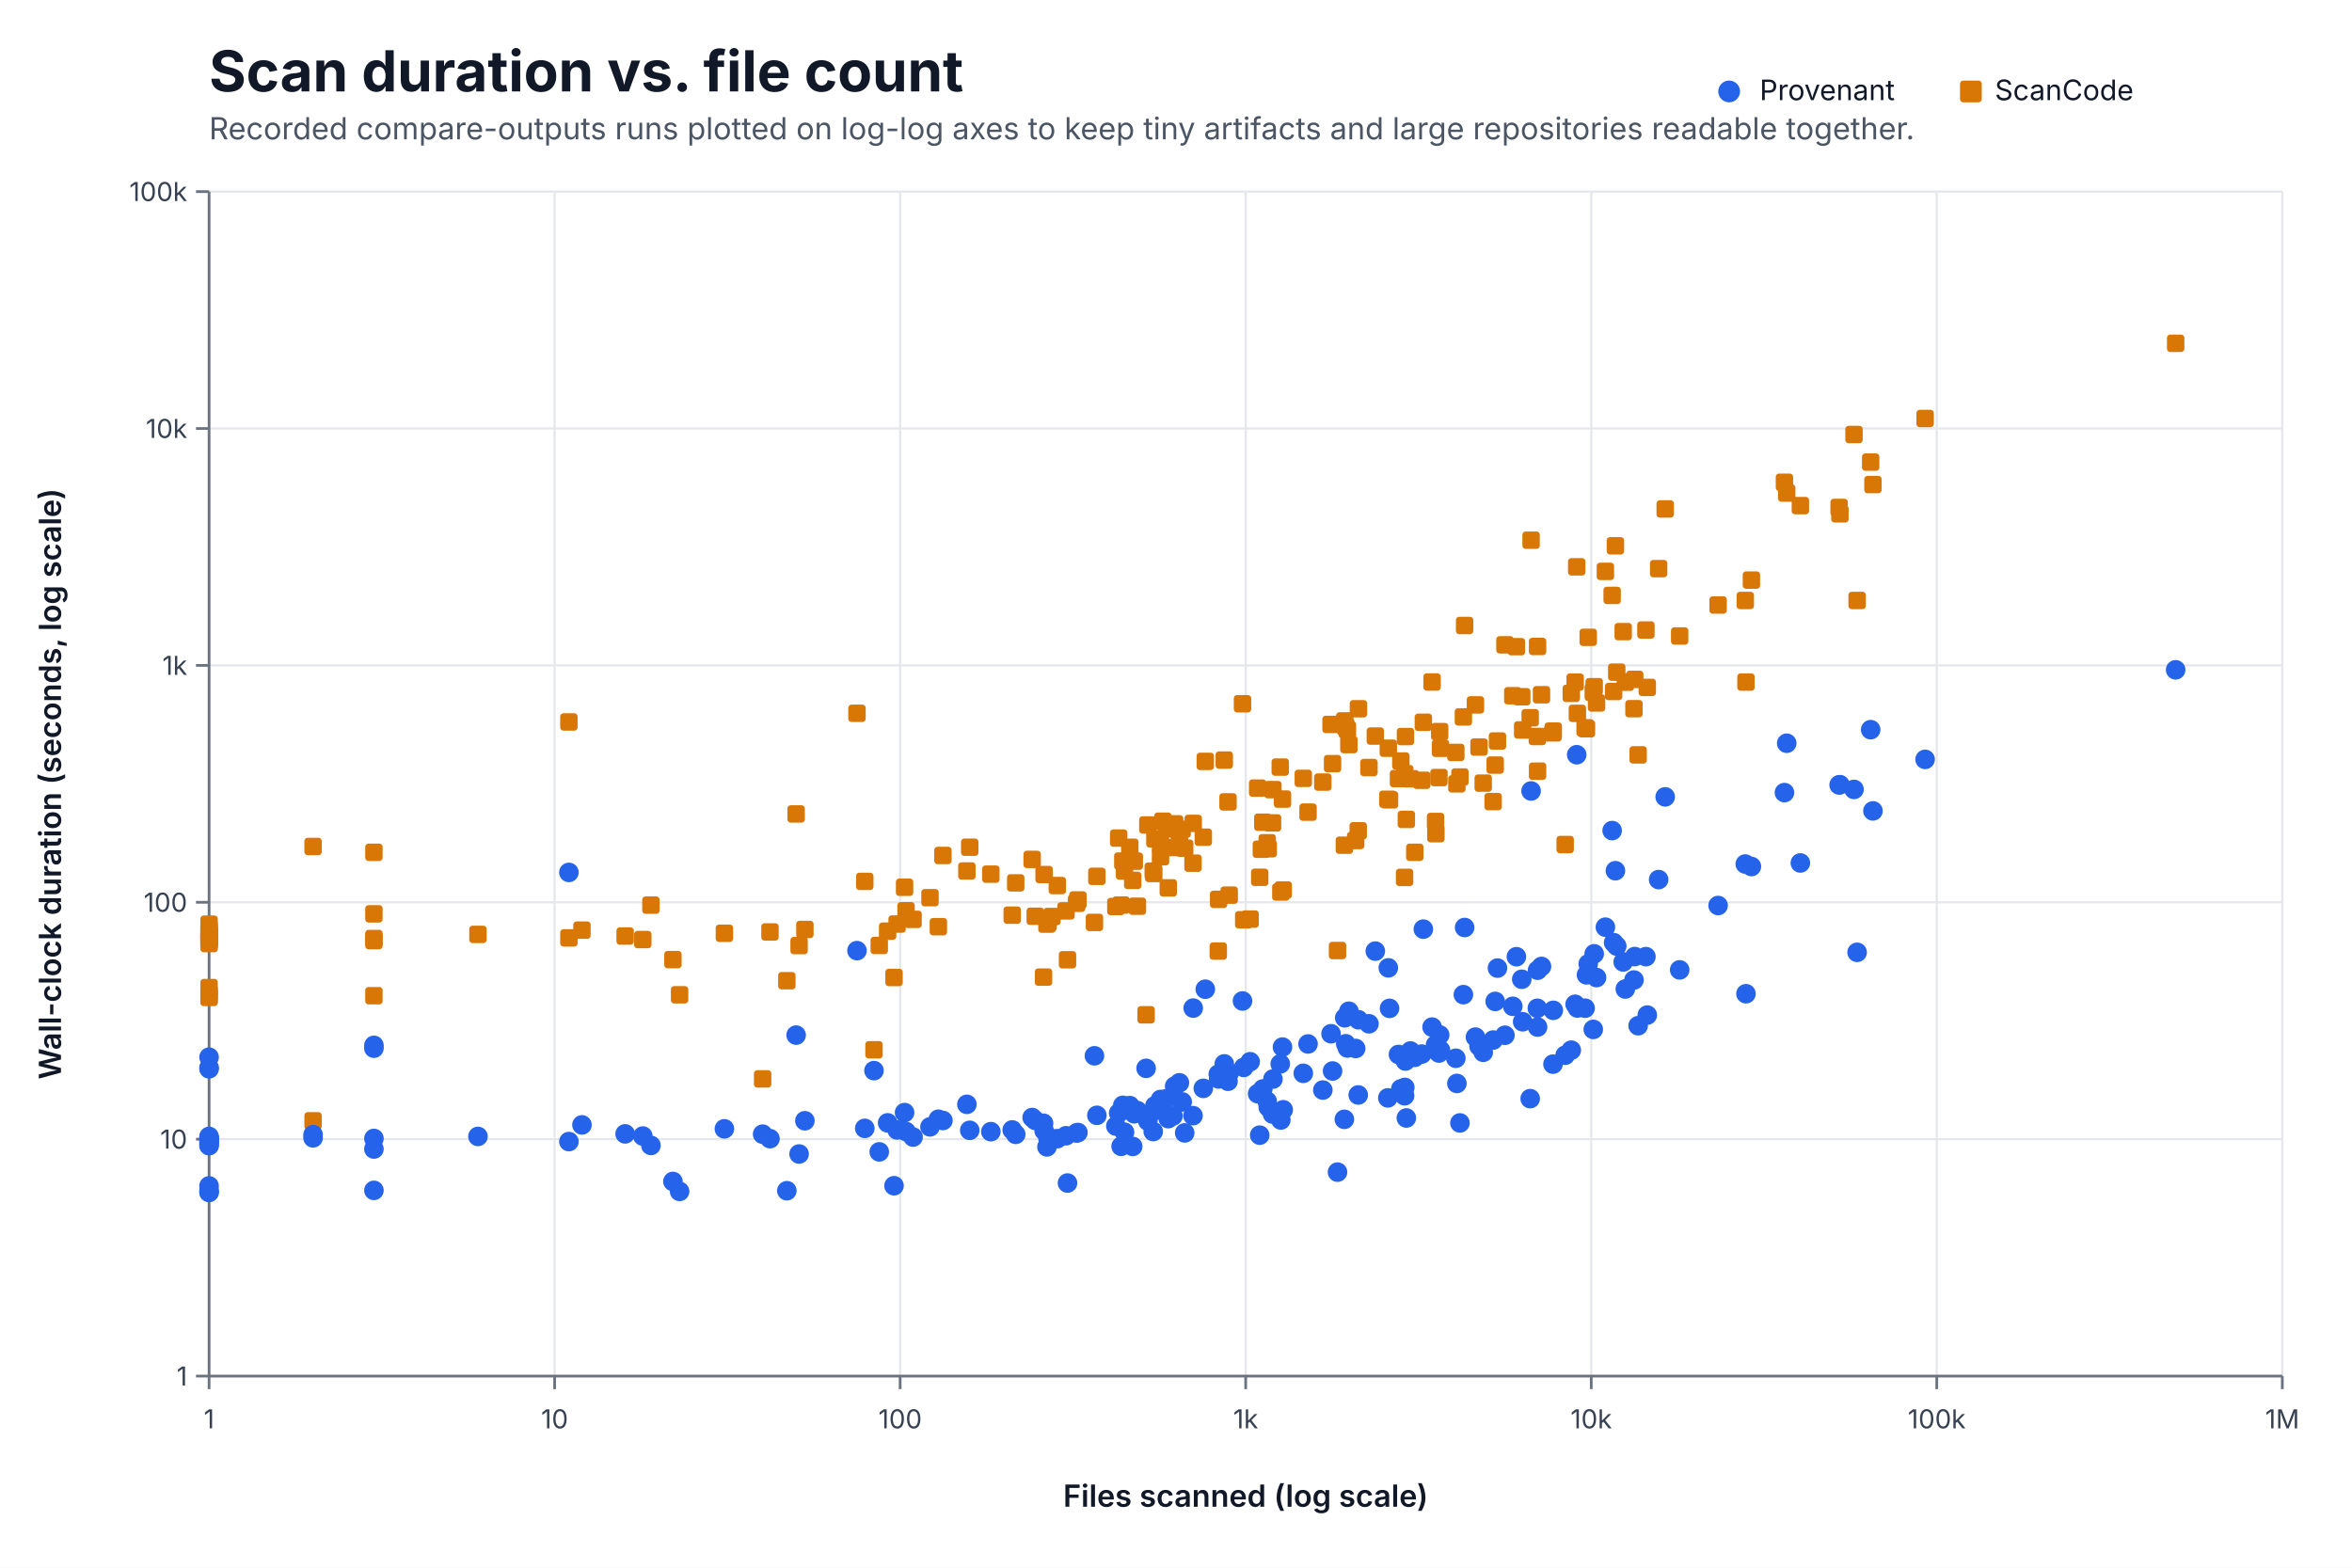
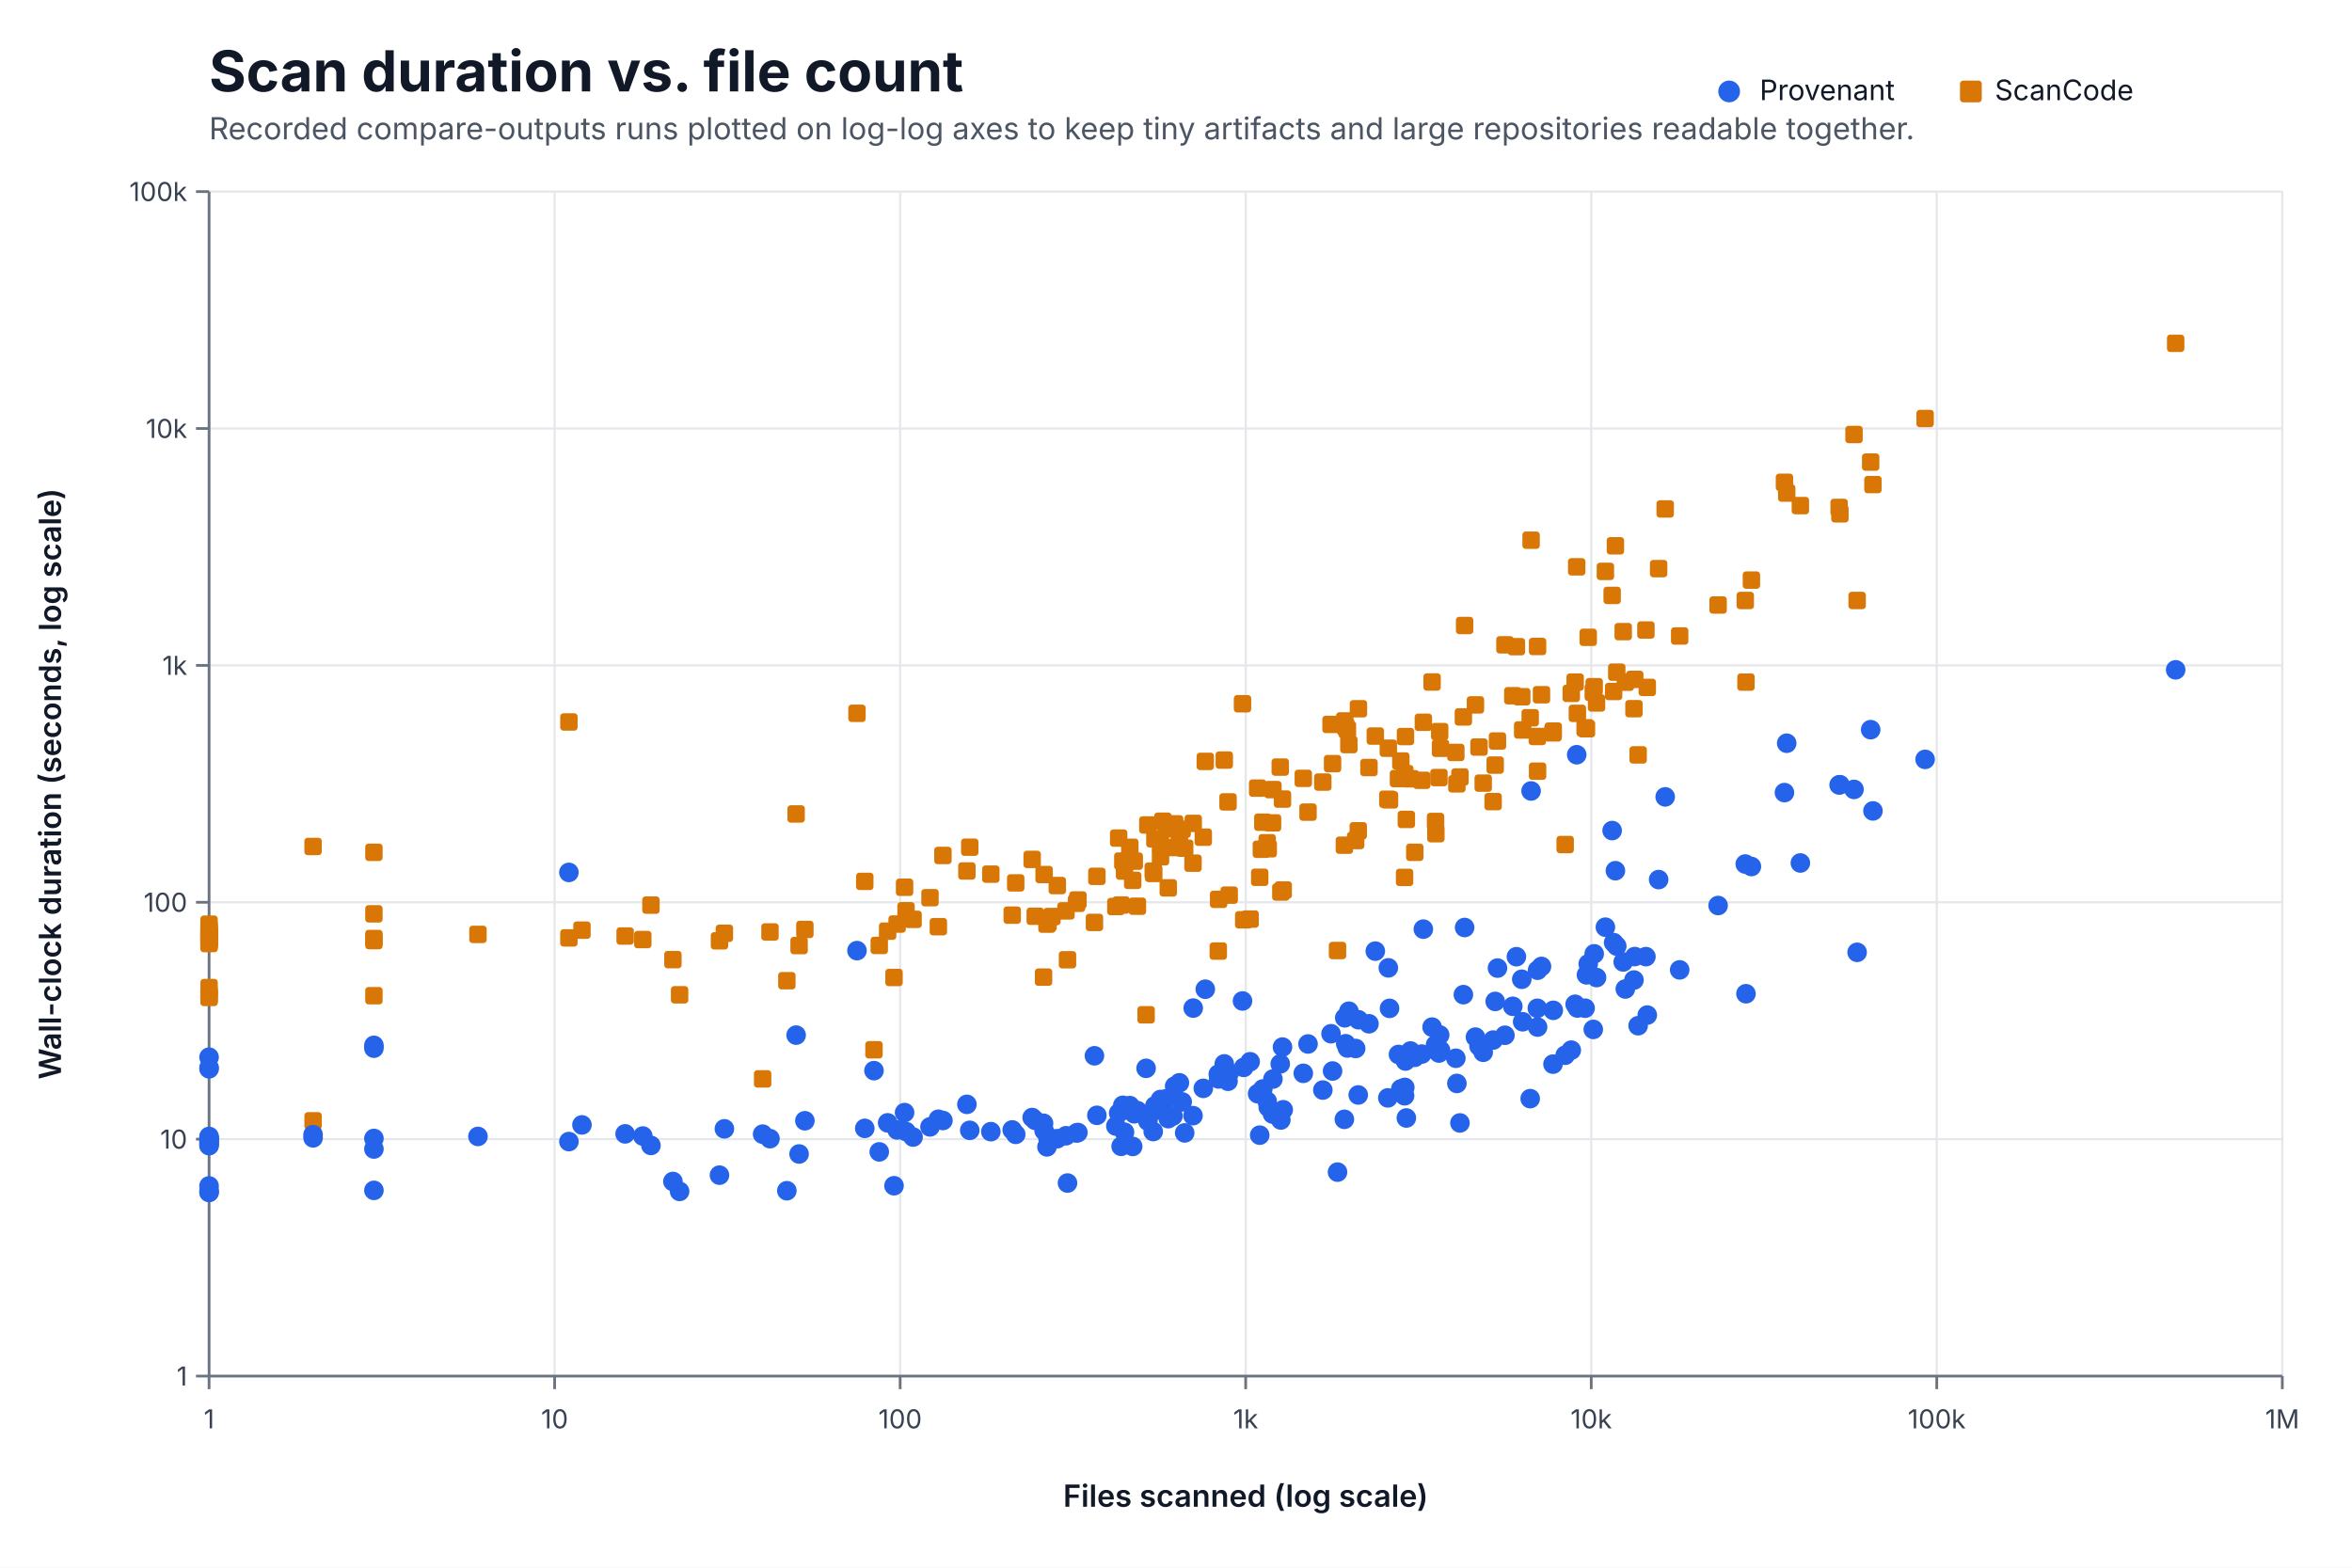
<svg xmlns="http://www.w3.org/2000/svg" width="1080" height="720" viewBox="0 0 1080 720" role="img" aria-labelledby="title desc">
  <style>
    text { font-family: -apple-system, BlinkMacSystemFont, "Segoe UI", sans-serif; fill: #111827; }
    .title { font-size: 26px; font-weight: 700; }
    .subtitle { font-size: 14px; fill: #4b5563; }
    .axis-label { font-size: 14px; font-weight: 600; }
    .tick { font-size: 12px; fill: #374151; }
    .grid { stroke: #e5e7eb; stroke-width: 1; }
    .axis { stroke: #6b7280; stroke-width: 1.25; }
    .legend-label { font-size: 13px; }
  </style>
  <rect x="0" y="0" width="1080" height="720" fill="white" />
  <text class="title" x="96" y="42">Scan duration vs. file count</text>
  <text class="subtitle" x="96" y="64">Recorded compare-outputs runs plotted on log-log axes to keep tiny artifacts and large repositories readable together.</text>
  <line class="grid" x1="96.00" y1="632.00" x2="1048.00" y2="632.00" />
  <line class="grid" x1="96.00" y1="523.20" x2="1048.00" y2="523.20" />
  <line class="grid" x1="96.00" y1="414.40" x2="1048.00" y2="414.40" />
  <line class="grid" x1="96.00" y1="305.60" x2="1048.00" y2="305.60" />
  <line class="grid" x1="96.00" y1="196.80" x2="1048.00" y2="196.80" />
  <line class="grid" x1="96.00" y1="88.00" x2="1048.00" y2="88.00" />
  <line class="grid" x1="96.00" y1="88.00" x2="96.00" y2="632.00" />
  <line class="grid" x1="254.67" y1="88.00" x2="254.67" y2="632.00" />
  <line class="grid" x1="413.33" y1="88.00" x2="413.33" y2="632.00" />
  <line class="grid" x1="572.00" y1="88.00" x2="572.00" y2="632.00" />
  <line class="grid" x1="730.67" y1="88.00" x2="730.67" y2="632.00" />
  <line class="grid" x1="889.33" y1="88.00" x2="889.33" y2="632.00" />
  <line class="grid" x1="1048.00" y1="88.00" x2="1048.00" y2="632.00" />
  <line class="axis" x1="96.00" y1="632.00" x2="1048.00" y2="632.00" />
  <line class="axis" x1="96.00" y1="88.00" x2="96.00" y2="632.00" />
  <line class="axis" x1="96.00" y1="632.00" x2="96.00" y2="638.00" />
  <text class="tick" x="96.00" y="656.00" text-anchor="middle">1</text>
  <line class="axis" x1="254.67" y1="632.00" x2="254.67" y2="638.00" />
  <text class="tick" x="254.67" y="656.00" text-anchor="middle">10</text>
  <line class="axis" x1="413.33" y1="632.00" x2="413.33" y2="638.00" />
  <text class="tick" x="413.33" y="656.00" text-anchor="middle">100</text>
  <line class="axis" x1="572.00" y1="632.00" x2="572.00" y2="638.00" />
  <text class="tick" x="572.00" y="656.00" text-anchor="middle">1k</text>
  <line class="axis" x1="730.67" y1="632.00" x2="730.67" y2="638.00" />
  <text class="tick" x="730.67" y="656.00" text-anchor="middle">10k</text>
  <line class="axis" x1="889.33" y1="632.00" x2="889.33" y2="638.00" />
  <text class="tick" x="889.33" y="656.00" text-anchor="middle">100k</text>
  <line class="axis" x1="1048.00" y1="632.00" x2="1048.00" y2="638.00" />
  <text class="tick" x="1048.00" y="656.00" text-anchor="middle">1M</text>
  <line class="axis" x1="90.00" y1="632.00" x2="96.00" y2="632.00" />
  <text class="tick" x="86.00" y="632.00" text-anchor="end" dominant-baseline="middle">1</text>
  <line class="axis" x1="90.00" y1="523.20" x2="96.00" y2="523.20" />
  <text class="tick" x="86.00" y="523.20" text-anchor="end" dominant-baseline="middle">10</text>
  <line class="axis" x1="90.00" y1="414.40" x2="96.00" y2="414.40" />
  <text class="tick" x="86.00" y="414.40" text-anchor="end" dominant-baseline="middle">100</text>
  <line class="axis" x1="90.00" y1="305.60" x2="96.00" y2="305.60" />
  <text class="tick" x="86.00" y="305.60" text-anchor="end" dominant-baseline="middle">1k</text>
  <line class="axis" x1="90.00" y1="196.80" x2="96.00" y2="196.80" />
  <text class="tick" x="86.00" y="196.80" text-anchor="end" dominant-baseline="middle">10k</text>
  <line class="axis" x1="90.00" y1="88.00" x2="96.00" y2="88.00" />
  <text class="tick" x="86.00" y="88.00" text-anchor="end" dominant-baseline="middle">100k</text>
  <text class="axis-label" x="572.00" y="692.00" text-anchor="middle">Files scanned (log scale)</text>
  <text class="axis-label" x="28" y="360.00" transform="rotate(-90 28 360.00)" text-anchor="middle">Wall-clock duration (seconds, log scale)</text>
  <g aria-label="Legend">
    <circle cx="794" cy="42" r="5" fill="#2563eb" />
    <text class="legend-label" x="808" y="46">Provenant</text>
    <rect x="900" y="37" width="10" height="10" fill="#d97706" rx="1.5" />
    <text class="legend-label" x="916" y="46">ScanCode</text>
  </g>
  <g aria-label="ScanCode points">
    <rect x="92.00" y="420.46" width="8" height="8" fill="#d97706" rx="1.5" />
    <rect x="92.00" y="423.47" width="8" height="8" fill="#d97706" rx="1.5" />
    <rect x="92.00" y="425.26" width="8" height="8" fill="#d97706" rx="1.5" />
    <rect x="92.00" y="424.52" width="8" height="8" fill="#d97706" rx="1.5" />
    <rect x="92.00" y="449.57" width="8" height="8" fill="#d97706" rx="1.5" />
    <rect x="92.00" y="427.27" width="8" height="8" fill="#d97706" rx="1.5" />
    <rect x="92.00" y="422.38" width="8" height="8" fill="#d97706" rx="1.5" />
    <rect x="92.00" y="454.09" width="8" height="8" fill="#d97706" rx="1.5" />
    <rect x="92.00" y="429.37" width="8" height="8" fill="#d97706" rx="1.5" />
    <rect x="92.00" y="428.44" width="8" height="8" fill="#d97706" rx="1.5" />
    <rect x="92.00" y="427.25" width="8" height="8" fill="#d97706" rx="1.5" />
    <rect x="92.00" y="453.66" width="8" height="8" fill="#d97706" rx="1.5" />
    <rect x="92.00" y="424.52" width="8" height="8" fill="#d97706" rx="1.5" />
    <rect x="92.00" y="427.69" width="8" height="8" fill="#d97706" rx="1.5" />
    <rect x="92.00" y="424.87" width="8" height="8" fill="#d97706" rx="1.5" />
    <rect x="92.00" y="428.71" width="8" height="8" fill="#d97706" rx="1.5" />
    <rect x="92.00" y="452.30" width="8" height="8" fill="#d97706" rx="1.5" />
    <rect x="139.76" y="510.78" width="8" height="8" fill="#d97706" rx="1.5" />
    <rect x="139.76" y="384.76" width="8" height="8" fill="#d97706" rx="1.5" />
    <rect x="167.70" y="427.04" width="8" height="8" fill="#d97706" rx="1.5" />
    <rect x="167.70" y="387.45" width="8" height="8" fill="#d97706" rx="1.5" />
    <rect x="167.70" y="427.99" width="8" height="8" fill="#d97706" rx="1.5" />
    <rect x="167.70" y="453.30" width="8" height="8" fill="#d97706" rx="1.5" />
    <rect x="167.70" y="415.71" width="8" height="8" fill="#d97706" rx="1.5" />
    <rect x="215.47" y="425.14" width="8" height="8" fill="#d97706" rx="1.5" />
    <rect x="257.23" y="426.75" width="8" height="8" fill="#d97706" rx="1.5" />
    <rect x="257.23" y="327.58" width="8" height="8" fill="#d97706" rx="1.5" />
    <rect x="263.23" y="423.19" width="8" height="8" fill="#d97706" rx="1.5" />
    <rect x="283.05" y="425.90" width="8" height="8" fill="#d97706" rx="1.5" />
    <rect x="291.17" y="427.52" width="8" height="8" fill="#d97706" rx="1.5" />
    <rect x="294.90" y="411.70" width="8" height="8" fill="#d97706" rx="1.5" />
    <rect x="305.00" y="436.72" width="8" height="8" fill="#d97706" rx="1.5" />
    <rect x="308.06" y="452.89" width="8" height="8" fill="#d97706" rx="1.5" />
+     <rect x="326.37" y="428.10" width="8" height="8" fill="#d97706" rx="1.5" />
    <rect x="328.63" y="424.63" width="8" height="8" fill="#d97706" rx="1.5" />
    <rect x="346.19" y="491.51" width="8" height="8" fill="#d97706" rx="1.5" />
    <rect x="349.56" y="424.02" width="8" height="8" fill="#d97706" rx="1.5" />
    <rect x="357.31" y="446.42" width="8" height="8" fill="#d97706" rx="1.5" />
    <rect x="361.57" y="369.83" width="8" height="8" fill="#d97706" rx="1.5" />
    <rect x="362.93" y="430.28" width="8" height="8" fill="#d97706" rx="1.5" />
    <rect x="365.59" y="422.87" width="8" height="8" fill="#d97706" rx="1.5" />
    <rect x="389.51" y="323.61" width="8" height="8" fill="#d97706" rx="1.5" />
    <rect x="393.09" y="400.80" width="8" height="8" fill="#d97706" rx="1.5" />
    <rect x="397.32" y="478.15" width="8" height="8" fill="#d97706" rx="1.5" />
    <rect x="399.74" y="430.21" width="8" height="8" fill="#d97706" rx="1.5" />
    <rect x="403.59" y="423.65" width="8" height="8" fill="#d97706" rx="1.5" />
    <rect x="406.52" y="444.93" width="8" height="8" fill="#d97706" rx="1.5" />
    <rect x="407.94" y="420.39" width="8" height="8" fill="#d97706" rx="1.5" />
    <rect x="411.37" y="403.50" width="8" height="8" fill="#d97706" rx="1.5" />
    <rect x="412.04" y="414.30" width="8" height="8" fill="#d97706" rx="1.5" />
    <rect x="415.27" y="418.23" width="8" height="8" fill="#d97706" rx="1.5" />
    <rect x="423.04" y="408.29" width="8" height="8" fill="#d97706" rx="1.5" />
    <rect x="426.88" y="421.60" width="8" height="8" fill="#d97706" rx="1.5" />
    <rect x="428.98" y="388.90" width="8" height="8" fill="#d97706" rx="1.5" />
    <rect x="439.98" y="396.02" width="8" height="8" fill="#d97706" rx="1.5" />
    <rect x="441.29" y="385.10" width="8" height="8" fill="#d97706" rx="1.5" />
    <rect x="450.98" y="397.47" width="8" height="8" fill="#d97706" rx="1.5" />
    <rect x="460.79" y="416.30" width="8" height="8" fill="#d97706" rx="1.5" />
    <rect x="462.40" y="401.49" width="8" height="8" fill="#d97706" rx="1.5" />
    <rect x="469.95" y="390.71" width="8" height="8" fill="#d97706" rx="1.5" />
    <rect x="471.36" y="416.81" width="8" height="8" fill="#d97706" rx="1.5" />
    <rect x="475.18" y="444.77" width="8" height="8" fill="#d97706" rx="1.5" />
    <rect x="475.44" y="397.66" width="8" height="8" fill="#d97706" rx="1.5" />
    <rect x="476.75" y="420.44" width="8" height="8" fill="#d97706" rx="1.5" />
    <rect x="477.26" y="419.74" width="8" height="8" fill="#d97706" rx="1.5" />
    <rect x="479.04" y="416.95" width="8" height="8" fill="#d97706" rx="1.5" />
    <rect x="481.50" y="402.72" width="8" height="8" fill="#d97706" rx="1.5" />
    <rect x="485.49" y="414.35" width="8" height="8" fill="#d97706" rx="1.5" />
    <rect x="486.18" y="436.80" width="8" height="8" fill="#d97706" rx="1.5" />
    <rect x="490.34" y="410.86" width="8" height="8" fill="#d97706" rx="1.5" />
    <rect x="490.97" y="409.34" width="8" height="8" fill="#d97706" rx="1.5" />
    <rect x="498.55" y="419.64" width="8" height="8" fill="#d97706" rx="1.5" />
    <rect x="499.67" y="398.49" width="8" height="8" fill="#d97706" rx="1.5" />
    <rect x="508.39" y="412.34" width="8" height="8" fill="#d97706" rx="1.5" />
    <rect x="509.68" y="380.92" width="8" height="8" fill="#d97706" rx="1.5" />
    <rect x="510.80" y="411.66" width="8" height="8" fill="#d97706" rx="1.5" />
    <rect x="511.58" y="391.47" width="8" height="8" fill="#d97706" rx="1.5" />
    <rect x="512.36" y="396.07" width="8" height="8" fill="#d97706" rx="1.5" />
    <rect x="514.79" y="385.13" width="8" height="8" fill="#d97706" rx="1.5" />
    <rect x="516.12" y="400.33" width="8" height="8" fill="#d97706" rx="1.5" />
    <rect x="516.85" y="391.50" width="8" height="8" fill="#d97706" rx="1.5" />
    <rect x="518.28" y="412.20" width="8" height="8" fill="#d97706" rx="1.5" />
    <rect x="522.27" y="462.08" width="8" height="8" fill="#d97706" rx="1.5" />
    <rect x="523.07" y="374.90" width="8" height="8" fill="#d97706" rx="1.5" />
    <rect x="525.54" y="396.10" width="8" height="8" fill="#d97706" rx="1.5" />
    <rect x="525.79" y="397.16" width="8" height="8" fill="#d97706" rx="1.5" />
    <rect x="526.30" y="381.25" width="8" height="8" fill="#d97706" rx="1.5" />
    <rect x="528.90" y="383.91" width="8" height="8" fill="#d97706" rx="1.5" />
    <rect x="528.90" y="389.48" width="8" height="8" fill="#d97706" rx="1.5" />
    <rect x="529.99" y="373.16" width="8" height="8" fill="#d97706" rx="1.5" />
    <rect x="531.64" y="376.71" width="8" height="8" fill="#d97706" rx="1.5" />
    <rect x="532.45" y="403.78" width="8" height="8" fill="#d97706" rx="1.5" />
    <rect x="534.61" y="385.27" width="8" height="8" fill="#d97706" rx="1.5" />
    <rect x="535.39" y="374.38" width="8" height="8" fill="#d97706" rx="1.5" />
    <rect x="537.57" y="381.59" width="8" height="8" fill="#d97706" rx="1.5" />
    <rect x="538.84" y="376.84" width="8" height="8" fill="#d97706" rx="1.5" />
    <rect x="539.99" y="385.56" width="8" height="8" fill="#d97706" rx="1.5" />
    <rect x="543.81" y="392.44" width="8" height="8" fill="#d97706" rx="1.5" />
    <rect x="543.91" y="374.16" width="8" height="8" fill="#d97706" rx="1.5" />
    <rect x="548.54" y="380.50" width="8" height="8" fill="#d97706" rx="1.5" />
    <rect x="549.45" y="345.68" width="8" height="8" fill="#d97706" rx="1.5" />
    <rect x="555.41" y="432.81" width="8" height="8" fill="#d97706" rx="1.5" />
    <rect x="555.57" y="409.04" width="8" height="8" fill="#d97706" rx="1.5" />
    <rect x="558.17" y="345.08" width="8" height="8" fill="#d97706" rx="1.5" />
    <rect x="559.89" y="364.30" width="8" height="8" fill="#d97706" rx="1.5" />
    <rect x="560.43" y="407.11" width="8" height="8" fill="#d97706" rx="1.5" />
    <rect x="566.54" y="319.22" width="8" height="8" fill="#d97706" rx="1.5" />
    <rect x="567.10" y="418.44" width="8" height="8" fill="#d97706" rx="1.5" />
    <rect x="570.04" y="418.11" width="8" height="8" fill="#d97706" rx="1.5" />
    <rect x="573.49" y="357.97" width="8" height="8" fill="#d97706" rx="1.5" />
    <rect x="574.44" y="398.92" width="8" height="8" fill="#d97706" rx="1.5" />
    <rect x="575.19" y="386.04" width="8" height="8" fill="#d97706" rx="1.5" />
    <rect x="575.87" y="373.63" width="8" height="8" fill="#d97706" rx="1.5" />
    <rect x="577.87" y="383.06" width="8" height="8" fill="#d97706" rx="1.5" />
    <rect x="578.35" y="385.81" width="8" height="8" fill="#d97706" rx="1.5" />
    <rect x="580.33" y="373.93" width="8" height="8" fill="#d97706" rx="1.5" />
    <rect x="580.51" y="358.66" width="8" height="8" fill="#d97706" rx="1.5" />
    <rect x="583.87" y="348.30" width="8" height="8" fill="#d97706" rx="1.5" />
    <rect x="584.14" y="405.69" width="8" height="8" fill="#d97706" rx="1.5" />
    <rect x="584.90" y="363.00" width="8" height="8" fill="#d97706" rx="1.5" />
    <rect x="585.23" y="404.76" width="8" height="8" fill="#d97706" rx="1.5" />
    <rect x="594.45" y="353.48" width="8" height="8" fill="#d97706" rx="1.5" />
    <rect x="596.63" y="368.99" width="8" height="8" fill="#d97706" rx="1.5" />
    <rect x="603.42" y="355.19" width="8" height="8" fill="#d97706" rx="1.5" />
    <rect x="607.19" y="328.71" width="8" height="8" fill="#d97706" rx="1.5" />
    <rect x="607.89" y="346.71" width="8" height="8" fill="#d97706" rx="1.5" />
    <rect x="610.17" y="432.56" width="8" height="8" fill="#d97706" rx="1.5" />
    <rect x="613.31" y="384.18" width="8" height="8" fill="#d97706" rx="1.5" />
    <rect x="613.49" y="327.10" width="8" height="8" fill="#d97706" rx="1.5" />
    <rect x="613.95" y="329.87" width="8" height="8" fill="#d97706" rx="1.5" />
    <rect x="614.72" y="331.19" width="8" height="8" fill="#d97706" rx="1.5" />
    <rect x="615.38" y="337.97" width="8" height="8" fill="#d97706" rx="1.5" />
    <rect x="618.50" y="382.03" width="8" height="8" fill="#d97706" rx="1.5" />
    <rect x="619.68" y="377.56" width="8" height="8" fill="#d97706" rx="1.5" />
    <rect x="619.78" y="321.51" width="8" height="8" fill="#d97706" rx="1.5" />
    <rect x="624.61" y="348.51" width="8" height="8" fill="#d97706" rx="1.5" />
    <rect x="627.52" y="334.06" width="8" height="8" fill="#d97706" rx="1.5" />
    <rect x="633.28" y="363.07" width="8" height="8" fill="#d97706" rx="1.5" />
    <rect x="633.50" y="339.64" width="8" height="8" fill="#d97706" rx="1.5" />
    <rect x="634.05" y="363.36" width="8" height="8" fill="#d97706" rx="1.5" />
    <rect x="638.16" y="353.58" width="8" height="8" fill="#d97706" rx="1.5" />
    <rect x="639.24" y="345.52" width="8" height="8" fill="#d97706" rx="1.5" />
    <rect x="640.96" y="398.96" width="8" height="8" fill="#d97706" rx="1.5" />
    <rect x="641.06" y="351.33" width="8" height="8" fill="#d97706" rx="1.5" />
    <rect x="641.37" y="334.28" width="8" height="8" fill="#d97706" rx="1.5" />
    <rect x="641.77" y="372.34" width="8" height="8" fill="#d97706" rx="1.5" />
    <rect x="643.66" y="353.67" width="8" height="8" fill="#d97706" rx="1.5" />
    <rect x="645.65" y="387.44" width="8" height="8" fill="#d97706" rx="1.5" />
    <rect x="648.86" y="354.37" width="8" height="8" fill="#d97706" rx="1.5" />
    <rect x="649.58" y="327.73" width="8" height="8" fill="#d97706" rx="1.5" />
    <rect x="653.59" y="309.22" width="8" height="8" fill="#d97706" rx="1.5" />
    <rect x="655.19" y="373.28" width="8" height="8" fill="#d97706" rx="1.5" />
    <rect x="655.34" y="378.89" width="8" height="8" fill="#d97706" rx="1.5" />
    <rect x="656.74" y="353.11" width="8" height="8" fill="#d97706" rx="1.5" />
    <rect x="657.08" y="332.02" width="8" height="8" fill="#d97706" rx="1.5" />
    <rect x="657.46" y="339.67" width="8" height="8" fill="#d97706" rx="1.5" />
    <rect x="664.50" y="341.57" width="8" height="8" fill="#d97706" rx="1.5" />
    <rect x="664.98" y="356.00" width="8" height="8" fill="#d97706" rx="1.5" />
    <rect x="666.38" y="352.86" width="8" height="8" fill="#d97706" rx="1.5" />
    <rect x="667.96" y="325.26" width="8" height="8" fill="#d97706" rx="1.5" />
    <rect x="668.53" y="283.27" width="8" height="8" fill="#d97706" rx="1.5" />
    <rect x="673.50" y="319.74" width="8" height="8" fill="#d97706" rx="1.5" />
    <rect x="675.14" y="339.11" width="8" height="8" fill="#d97706" rx="1.5" />
    <rect x="677.07" y="355.67" width="8" height="8" fill="#d97706" rx="1.5" />
    <rect x="681.62" y="364.16" width="8" height="8" fill="#d97706" rx="1.5" />
    <rect x="682.57" y="347.38" width="8" height="8" fill="#d97706" rx="1.5" />
    <rect x="683.62" y="336.32" width="8" height="8" fill="#d97706" rx="1.5" />
    <rect x="687.04" y="292.14" width="8" height="8" fill="#d97706" rx="1.5" />
    <rect x="690.65" y="315.53" width="8" height="8" fill="#d97706" rx="1.5" />
    <rect x="692.31" y="293.00" width="8" height="8" fill="#d97706" rx="1.5" />
    <rect x="694.77" y="315.99" width="8" height="8" fill="#d97706" rx="1.5" />
    <rect x="695.18" y="331.26" width="8" height="8" fill="#d97706" rx="1.5" />
    <rect x="698.64" y="325.64" width="8" height="8" fill="#d97706" rx="1.5" />
    <rect x="699.05" y="244.10" width="8" height="8" fill="#d97706" rx="1.5" />
    <rect x="701.92" y="334.25" width="8" height="8" fill="#d97706" rx="1.5" />
    <rect x="702.03" y="350.18" width="8" height="8" fill="#d97706" rx="1.5" />
    <rect x="702.03" y="292.91" width="8" height="8" fill="#d97706" rx="1.5" />
    <rect x="703.83" y="315.08" width="8" height="8" fill="#d97706" rx="1.5" />
    <rect x="709.11" y="332.59" width="8" height="8" fill="#d97706" rx="1.5" />
    <rect x="709.24" y="331.79" width="8" height="8" fill="#d97706" rx="1.5" />
    <rect x="714.70" y="383.87" width="8" height="8" fill="#d97706" rx="1.5" />
    <rect x="717.50" y="314.45" width="8" height="8" fill="#d97706" rx="1.5" />
    <rect x="719.28" y="309.28" width="8" height="8" fill="#d97706" rx="1.5" />
    <rect x="720.00" y="256.33" width="8" height="8" fill="#d97706" rx="1.5" />
    <rect x="720.30" y="323.62" width="8" height="8" fill="#d97706" rx="1.5" />
    <rect x="723.85" y="330.25" width="8" height="8" fill="#d97706" rx="1.5" />
    <rect x="724.48" y="330.69" width="8" height="8" fill="#d97706" rx="1.5" />
    <rect x="725.29" y="288.71" width="8" height="8" fill="#d97706" rx="1.5" />
    <rect x="727.61" y="313.95" width="8" height="8" fill="#d97706" rx="1.5" />
    <rect x="728.03" y="311.39" width="8" height="8" fill="#d97706" rx="1.5" />
    <rect x="729.11" y="318.85" width="8" height="8" fill="#d97706" rx="1.5" />
    <rect x="733.17" y="258.43" width="8" height="8" fill="#d97706" rx="1.5" />
    <rect x="736.27" y="269.45" width="8" height="8" fill="#d97706" rx="1.5" />
    <rect x="736.95" y="313.57" width="8" height="8" fill="#d97706" rx="1.5" />
    <rect x="737.77" y="246.68" width="8" height="8" fill="#d97706" rx="1.5" />
    <rect x="738.39" y="304.71" width="8" height="8" fill="#d97706" rx="1.5" />
    <rect x="741.35" y="286.09" width="8" height="8" fill="#d97706" rx="1.5" />
    <rect x="742.32" y="309.33" width="8" height="8" fill="#d97706" rx="1.5" />
    <rect x="746.29" y="321.48" width="8" height="8" fill="#d97706" rx="1.5" />
    <rect x="746.66" y="308.03" width="8" height="8" fill="#d97706" rx="1.5" />
    <rect x="748.21" y="342.70" width="8" height="8" fill="#d97706" rx="1.5" />
    <rect x="751.78" y="285.35" width="8" height="8" fill="#d97706" rx="1.5" />
    <rect x="752.40" y="311.70" width="8" height="8" fill="#d97706" rx="1.5" />
    <rect x="757.62" y="257.15" width="8" height="8" fill="#d97706" rx="1.5" />
    <rect x="760.63" y="229.74" width="8" height="8" fill="#d97706" rx="1.5" />
    <rect x="767.28" y="288.09" width="8" height="8" fill="#d97706" rx="1.5" />
    <rect x="784.93" y="273.87" width="8" height="8" fill="#d97706" rx="1.5" />
    <rect x="797.40" y="271.78" width="8" height="8" fill="#d97706" rx="1.5" />
    <rect x="797.72" y="309.27" width="8" height="8" fill="#d97706" rx="1.5" />
    <rect x="800.22" y="262.42" width="8" height="8" fill="#d97706" rx="1.5" />
    <rect x="815.39" y="217.51" width="8" height="8" fill="#d97706" rx="1.5" />
    <rect x="816.43" y="222.46" width="8" height="8" fill="#d97706" rx="1.5" />
    <rect x="822.70" y="228.21" width="8" height="8" fill="#d97706" rx="1.5" />
    <rect x="840.49" y="229.06" width="8" height="8" fill="#d97706" rx="1.5" />
    <rect x="840.86" y="231.99" width="8" height="8" fill="#d97706" rx="1.5" />
    <rect x="847.33" y="195.56" width="8" height="8" fill="#d97706" rx="1.5" />
    <rect x="848.76" y="271.78" width="8" height="8" fill="#d97706" rx="1.5" />
    <rect x="854.98" y="208.23" width="8" height="8" fill="#d97706" rx="1.5" />
    <rect x="856.03" y="218.55" width="8" height="8" fill="#d97706" rx="1.5" />
    <rect x="879.98" y="188.22" width="8" height="8" fill="#d97706" rx="1.5" />
    <rect x="995.03" y="153.67" width="8" height="8" fill="#d97706" rx="1.5" />
  </g>
  <g aria-label="Provenant points">
    <circle cx="96.00" cy="522.92" r="4.5" fill="#2563eb" />
    <circle cx="96.00" cy="522.78" r="4.5" fill="#2563eb" />
    <circle cx="96.00" cy="522.68" r="4.5" fill="#2563eb" />
    <circle cx="96.00" cy="521.94" r="4.5" fill="#2563eb" />
    <circle cx="96.00" cy="544.66" r="4.5" fill="#2563eb" />
    <circle cx="96.00" cy="524.83" r="4.5" fill="#2563eb" />
    <circle cx="96.00" cy="490.35" r="4.5" fill="#2563eb" />
    <circle cx="96.00" cy="547.49" r="4.5" fill="#2563eb" />
    <circle cx="96.00" cy="485.54" r="4.5" fill="#2563eb" />
    <circle cx="96.00" cy="526.17" r="4.5" fill="#2563eb" />
    <circle cx="96.00" cy="524.11" r="4.5" fill="#2563eb" />
    <circle cx="96.00" cy="547.65" r="4.5" fill="#2563eb" />
    <circle cx="96.00" cy="525.13" r="4.5" fill="#2563eb" />
    <circle cx="96.00" cy="523.72" r="4.5" fill="#2563eb" />
    <circle cx="96.00" cy="490.88" r="4.5" fill="#2563eb" />
    <circle cx="96.00" cy="525.97" r="4.5" fill="#2563eb" />
    <circle cx="96.00" cy="546.71" r="4.5" fill="#2563eb" />
    <circle cx="143.76" cy="521.12" r="4.5" fill="#2563eb" />
    <circle cx="143.76" cy="522.59" r="4.5" fill="#2563eb" />
    <circle cx="171.70" cy="522.87" r="4.5" fill="#2563eb" />
    <circle cx="171.70" cy="527.71" r="4.5" fill="#2563eb" />
    <circle cx="171.70" cy="480.11" r="4.5" fill="#2563eb" />
    <circle cx="171.70" cy="546.71" r="4.5" fill="#2563eb" />
    <circle cx="171.70" cy="481.40" r="4.5" fill="#2563eb" />
    <circle cx="219.47" cy="521.94" r="4.5" fill="#2563eb" />
    <circle cx="261.23" cy="524.30" r="4.5" fill="#2563eb" />
    <circle cx="261.23" cy="400.68" r="4.5" fill="#2563eb" />
    <circle cx="267.23" cy="516.64" r="4.5" fill="#2563eb" />
    <circle cx="287.05" cy="520.76" r="4.5" fill="#2563eb" />
    <circle cx="295.17" cy="521.76" r="4.5" fill="#2563eb" />
    <circle cx="298.90" cy="526.07" r="4.5" fill="#2563eb" />
    <circle cx="309.00" cy="542.62" r="4.5" fill="#2563eb" />
    <circle cx="312.06" cy="547.18" r="4.5" fill="#2563eb" />
+     <circle cx="330.37" cy="539.72" r="4.5" fill="#2563eb" />
    <circle cx="332.63" cy="518.44" r="4.5" fill="#2563eb" />
    <circle cx="350.19" cy="520.89" r="4.5" fill="#2563eb" />
    <circle cx="353.56" cy="522.96" r="4.5" fill="#2563eb" />
    <circle cx="361.31" cy="546.87" r="4.5" fill="#2563eb" />
    <circle cx="365.57" cy="475.40" r="4.5" fill="#2563eb" />
    <circle cx="366.93" cy="530.00" r="4.5" fill="#2563eb" />
    <circle cx="369.59" cy="514.74" r="4.5" fill="#2563eb" />
    <circle cx="393.51" cy="436.60" r="4.5" fill="#2563eb" />
    <circle cx="397.09" cy="518.23" r="4.5" fill="#2563eb" />
    <circle cx="401.32" cy="491.72" r="4.5" fill="#2563eb" />
    <circle cx="403.74" cy="529.03" r="4.5" fill="#2563eb" />
    <circle cx="407.59" cy="515.70" r="4.5" fill="#2563eb" />
    <circle cx="410.52" cy="544.58" r="4.5" fill="#2563eb" />
    <circle cx="411.94" cy="518.95" r="4.5" fill="#2563eb" />
    <circle cx="415.37" cy="510.99" r="4.5" fill="#2563eb" />
    <circle cx="416.04" cy="519.69" r="4.5" fill="#2563eb" />
    <circle cx="419.27" cy="522.22" r="4.5" fill="#2563eb" />
    <circle cx="427.04" cy="517.55" r="4.5" fill="#2563eb" />
    <circle cx="430.88" cy="514.04" r="4.5" fill="#2563eb" />
    <circle cx="432.98" cy="514.62" r="4.5" fill="#2563eb" />
    <circle cx="443.98" cy="507.20" r="4.5" fill="#2563eb" />
    <circle cx="445.29" cy="519.13" r="4.5" fill="#2563eb" />
    <circle cx="454.98" cy="519.74" r="4.5" fill="#2563eb" />
    <circle cx="464.79" cy="518.95" r="4.5" fill="#2563eb" />
    <circle cx="466.40" cy="520.98" r="4.5" fill="#2563eb" />
    <circle cx="473.95" cy="513.26" r="4.5" fill="#2563eb" />
    <circle cx="475.36" cy="514.55" r="4.5" fill="#2563eb" />
    <circle cx="479.18" cy="515.90" r="4.5" fill="#2563eb" />
    <circle cx="479.44" cy="519.30" r="4.5" fill="#2563eb" />
    <circle cx="480.75" cy="526.73" r="4.5" fill="#2563eb" />
    <circle cx="481.26" cy="522.92" r="4.5" fill="#2563eb" />
    <circle cx="483.04" cy="523.01" r="4.5" fill="#2563eb" />
    <circle cx="485.50" cy="522.96" r="4.5" fill="#2563eb" />
    <circle cx="489.49" cy="521.62" r="4.5" fill="#2563eb" />
    <circle cx="490.18" cy="543.34" r="4.5" fill="#2563eb" />
    <circle cx="494.34" cy="520.36" r="4.5" fill="#2563eb" />
    <circle cx="494.97" cy="520.14" r="4.5" fill="#2563eb" />
    <circle cx="502.55" cy="484.90" r="4.5" fill="#2563eb" />
    <circle cx="503.67" cy="512.24" r="4.5" fill="#2563eb" />
    <circle cx="512.39" cy="517.17" r="4.5" fill="#2563eb" />
    <circle cx="513.68" cy="511.20" r="4.5" fill="#2563eb" />
    <circle cx="514.80" cy="526.48" r="4.5" fill="#2563eb" />
    <circle cx="515.58" cy="507.64" r="4.5" fill="#2563eb" />
    <circle cx="516.36" cy="520.00" r="4.5" fill="#2563eb" />
    <circle cx="518.79" cy="507.78" r="4.5" fill="#2563eb" />
    <circle cx="520.12" cy="526.53" r="4.5" fill="#2563eb" />
    <circle cx="520.85" cy="511.54" r="4.5" fill="#2563eb" />
    <circle cx="522.28" cy="510.08" r="4.5" fill="#2563eb" />
    <circle cx="526.27" cy="490.66" r="4.5" fill="#2563eb" />
    <circle cx="527.07" cy="514.90" r="4.5" fill="#2563eb" />
    <circle cx="529.54" cy="519.69" r="4.5" fill="#2563eb" />
    <circle cx="529.79" cy="510.26" r="4.5" fill="#2563eb" />
    <circle cx="530.30" cy="507.88" r="4.5" fill="#2563eb" />
    <circle cx="532.90" cy="504.96" r="4.5" fill="#2563eb" />
    <circle cx="532.90" cy="509.65" r="4.5" fill="#2563eb" />
    <circle cx="533.99" cy="505.42" r="4.5" fill="#2563eb" />
    <circle cx="535.64" cy="504.61" r="4.5" fill="#2563eb" />
    <circle cx="536.45" cy="513.77" r="4.5" fill="#2563eb" />
    <circle cx="538.61" cy="512.54" r="4.5" fill="#2563eb" />
    <circle cx="539.39" cy="498.86" r="4.5" fill="#2563eb" />
    <circle cx="541.57" cy="497.30" r="4.5" fill="#2563eb" />
    <circle cx="542.84" cy="506.07" r="4.5" fill="#2563eb" />
    <circle cx="543.99" cy="520.31" r="4.5" fill="#2563eb" />
    <circle cx="547.81" cy="512.39" r="4.5" fill="#2563eb" />
    <circle cx="547.91" cy="462.99" r="4.5" fill="#2563eb" />
    <circle cx="552.54" cy="499.85" r="4.5" fill="#2563eb" />
    <circle cx="553.45" cy="454.32" r="4.5" fill="#2563eb" />
    <circle cx="559.41" cy="493.35" r="4.5" fill="#2563eb" />
    <circle cx="559.57" cy="495.53" r="4.5" fill="#2563eb" />
    <circle cx="562.17" cy="488.62" r="4.5" fill="#2563eb" />
    <circle cx="563.89" cy="496.60" r="4.5" fill="#2563eb" />
    <circle cx="564.43" cy="492.80" r="4.5" fill="#2563eb" />
    <circle cx="570.54" cy="459.72" r="4.5" fill="#2563eb" />
    <circle cx="571.10" cy="490.24" r="4.5" fill="#2563eb" />
    <circle cx="574.04" cy="487.63" r="4.5" fill="#2563eb" />
    <circle cx="577.49" cy="502.31" r="4.5" fill="#2563eb" />
    <circle cx="578.44" cy="521.35" r="4.5" fill="#2563eb" />
    <circle cx="579.19" cy="502.52" r="4.5" fill="#2563eb" />
    <circle cx="579.87" cy="500.14" r="4.5" fill="#2563eb" />
    <circle cx="581.87" cy="505.77" r="4.5" fill="#2563eb" />
    <circle cx="582.35" cy="508.50" r="4.5" fill="#2563eb" />
    <circle cx="584.33" cy="511.65" r="4.5" fill="#2563eb" />
    <circle cx="584.51" cy="495.58" r="4.5" fill="#2563eb" />
    <circle cx="587.87" cy="488.62" r="4.5" fill="#2563eb" />
    <circle cx="588.14" cy="514.39" r="4.5" fill="#2563eb" />
    <circle cx="588.90" cy="480.90" r="4.5" fill="#2563eb" />
    <circle cx="589.23" cy="509.69" r="4.5" fill="#2563eb" />
    <circle cx="598.45" cy="492.95" r="4.5" fill="#2563eb" />
    <circle cx="600.63" cy="479.47" r="4.5" fill="#2563eb" />
    <circle cx="607.42" cy="500.64" r="4.5" fill="#2563eb" />
    <circle cx="611.19" cy="474.77" r="4.5" fill="#2563eb" />
    <circle cx="611.89" cy="491.89" r="4.5" fill="#2563eb" />
    <circle cx="614.17" cy="538.33" r="4.5" fill="#2563eb" />
    <circle cx="617.31" cy="514.08" r="4.5" fill="#2563eb" />
    <circle cx="617.49" cy="467.46" r="4.5" fill="#2563eb" />
    <circle cx="617.95" cy="479.38" r="4.5" fill="#2563eb" />
    <circle cx="618.72" cy="481.32" r="4.5" fill="#2563eb" />
    <circle cx="619.38" cy="464.43" r="4.5" fill="#2563eb" />
    <circle cx="622.50" cy="481.54" r="4.5" fill="#2563eb" />
    <circle cx="623.68" cy="502.89" r="4.5" fill="#2563eb" />
    <circle cx="623.78" cy="468.34" r="4.5" fill="#2563eb" />
    <circle cx="628.61" cy="470.20" r="4.5" fill="#2563eb" />
    <circle cx="631.52" cy="436.83" r="4.5" fill="#2563eb" />
    <circle cx="637.28" cy="504.23" r="4.5" fill="#2563eb" />
    <circle cx="637.50" cy="444.51" r="4.5" fill="#2563eb" />
    <circle cx="638.05" cy="463.12" r="4.5" fill="#2563eb" />
    <circle cx="642.16" cy="484.30" r="4.5" fill="#2563eb" />
    <circle cx="643.24" cy="500.11" r="4.5" fill="#2563eb" />
    <circle cx="644.96" cy="503.26" r="4.5" fill="#2563eb" />
    <circle cx="645.06" cy="499.42" r="4.5" fill="#2563eb" />
    <circle cx="645.37" cy="487.30" r="4.5" fill="#2563eb" />
    <circle cx="645.77" cy="513.46" r="4.5" fill="#2563eb" />
    <circle cx="647.66" cy="482.69" r="4.5" fill="#2563eb" />
    <circle cx="649.65" cy="485.60" r="4.5" fill="#2563eb" />
    <circle cx="652.86" cy="484.11" r="4.5" fill="#2563eb" />
    <circle cx="653.58" cy="426.73" r="4.5" fill="#2563eb" />
    <circle cx="657.59" cy="471.72" r="4.5" fill="#2563eb" />
    <circle cx="659.19" cy="479.87" r="4.5" fill="#2563eb" />
    <circle cx="659.34" cy="482.33" r="4.5" fill="#2563eb" />
    <circle cx="660.74" cy="483.64" r="4.5" fill="#2563eb" />
    <circle cx="661.08" cy="475.33" r="4.5" fill="#2563eb" />
    <circle cx="661.46" cy="482.35" r="4.5" fill="#2563eb" />
    <circle cx="668.50" cy="486.03" r="4.5" fill="#2563eb" />
    <circle cx="668.98" cy="497.60" r="4.5" fill="#2563eb" />
    <circle cx="670.38" cy="515.74" r="4.5" fill="#2563eb" />
    <circle cx="671.96" cy="456.82" r="4.5" fill="#2563eb" />
    <circle cx="672.53" cy="425.98" r="4.5" fill="#2563eb" />
    <circle cx="677.50" cy="476.32" r="4.5" fill="#2563eb" />
    <circle cx="679.14" cy="480.47" r="4.5" fill="#2563eb" />
    <circle cx="681.07" cy="483.29" r="4.5" fill="#2563eb" />
    <circle cx="685.62" cy="477.67" r="4.5" fill="#2563eb" />
    <circle cx="686.57" cy="459.93" r="4.5" fill="#2563eb" />
    <circle cx="687.62" cy="444.62" r="4.5" fill="#2563eb" />
    <circle cx="691.04" cy="475.47" r="4.5" fill="#2563eb" />
    <circle cx="694.65" cy="462.17" r="4.5" fill="#2563eb" />
    <circle cx="696.31" cy="439.39" r="4.5" fill="#2563eb" />
    <circle cx="698.77" cy="449.75" r="4.5" fill="#2563eb" />
    <circle cx="699.18" cy="469.27" r="4.5" fill="#2563eb" />
    <circle cx="702.64" cy="504.58" r="4.5" fill="#2563eb" />
    <circle cx="703.05" cy="363.27" r="4.5" fill="#2563eb" />
    <circle cx="705.92" cy="463.08" r="4.5" fill="#2563eb" />
    <circle cx="706.03" cy="471.70" r="4.5" fill="#2563eb" />
    <circle cx="706.03" cy="445.60" r="4.5" fill="#2563eb" />
    <circle cx="707.83" cy="443.86" r="4.5" fill="#2563eb" />
    <circle cx="713.11" cy="488.73" r="4.5" fill="#2563eb" />
    <circle cx="713.24" cy="464.02" r="4.5" fill="#2563eb" />
    <circle cx="718.70" cy="484.65" r="4.5" fill="#2563eb" />
    <circle cx="721.50" cy="482.31" r="4.5" fill="#2563eb" />
    <circle cx="723.28" cy="461.24" r="4.5" fill="#2563eb" />
    <circle cx="724.00" cy="346.63" r="4.5" fill="#2563eb" />
    <circle cx="724.30" cy="462.95" r="4.5" fill="#2563eb" />
    <circle cx="727.85" cy="463.04" r="4.5" fill="#2563eb" />
    <circle cx="728.48" cy="447.72" r="4.5" fill="#2563eb" />
    <circle cx="729.29" cy="442.66" r="4.5" fill="#2563eb" />
    <circle cx="731.61" cy="472.78" r="4.5" fill="#2563eb" />
    <circle cx="732.03" cy="438.07" r="4.5" fill="#2563eb" />
    <circle cx="733.11" cy="448.97" r="4.5" fill="#2563eb" />
    <circle cx="737.17" cy="425.83" r="4.5" fill="#2563eb" />
    <circle cx="740.27" cy="381.46" r="4.5" fill="#2563eb" />
    <circle cx="740.95" cy="432.92" r="4.5" fill="#2563eb" />
    <circle cx="741.77" cy="399.90" r="4.5" fill="#2563eb" />
    <circle cx="742.39" cy="434.52" r="4.5" fill="#2563eb" />
    <circle cx="745.35" cy="441.80" r="4.5" fill="#2563eb" />
    <circle cx="746.32" cy="454.22" r="4.5" fill="#2563eb" />
    <circle cx="750.29" cy="450.10" r="4.5" fill="#2563eb" />
    <circle cx="750.66" cy="439.33" r="4.5" fill="#2563eb" />
    <circle cx="752.21" cy="471.08" r="4.5" fill="#2563eb" />
    <circle cx="755.78" cy="439.36" r="4.5" fill="#2563eb" />
    <circle cx="756.40" cy="466.20" r="4.5" fill="#2563eb" />
    <circle cx="761.62" cy="403.97" r="4.5" fill="#2563eb" />
    <circle cx="764.63" cy="365.98" r="4.5" fill="#2563eb" />
    <circle cx="771.28" cy="445.44" r="4.5" fill="#2563eb" />
    <circle cx="788.93" cy="415.88" r="4.5" fill="#2563eb" />
    <circle cx="801.40" cy="396.83" r="4.5" fill="#2563eb" />
    <circle cx="801.72" cy="456.40" r="4.5" fill="#2563eb" />
    <circle cx="804.22" cy="397.97" r="4.5" fill="#2563eb" />
    <circle cx="819.39" cy="364.02" r="4.5" fill="#2563eb" />
    <circle cx="820.43" cy="341.35" r="4.5" fill="#2563eb" />
    <circle cx="826.70" cy="396.34" r="4.5" fill="#2563eb" />
    <circle cx="844.49" cy="360.50" r="4.5" fill="#2563eb" />
    <circle cx="844.86" cy="360.39" r="4.5" fill="#2563eb" />
    <circle cx="851.33" cy="362.56" r="4.5" fill="#2563eb" />
    <circle cx="852.76" cy="437.38" r="4.5" fill="#2563eb" />
    <circle cx="858.98" cy="335.12" r="4.5" fill="#2563eb" />
    <circle cx="860.03" cy="372.43" r="4.5" fill="#2563eb" />
    <circle cx="883.98" cy="348.76" r="4.5" fill="#2563eb" />
    <circle cx="999.03" cy="307.63" r="4.5" fill="#2563eb" />
  </g>
</svg>
